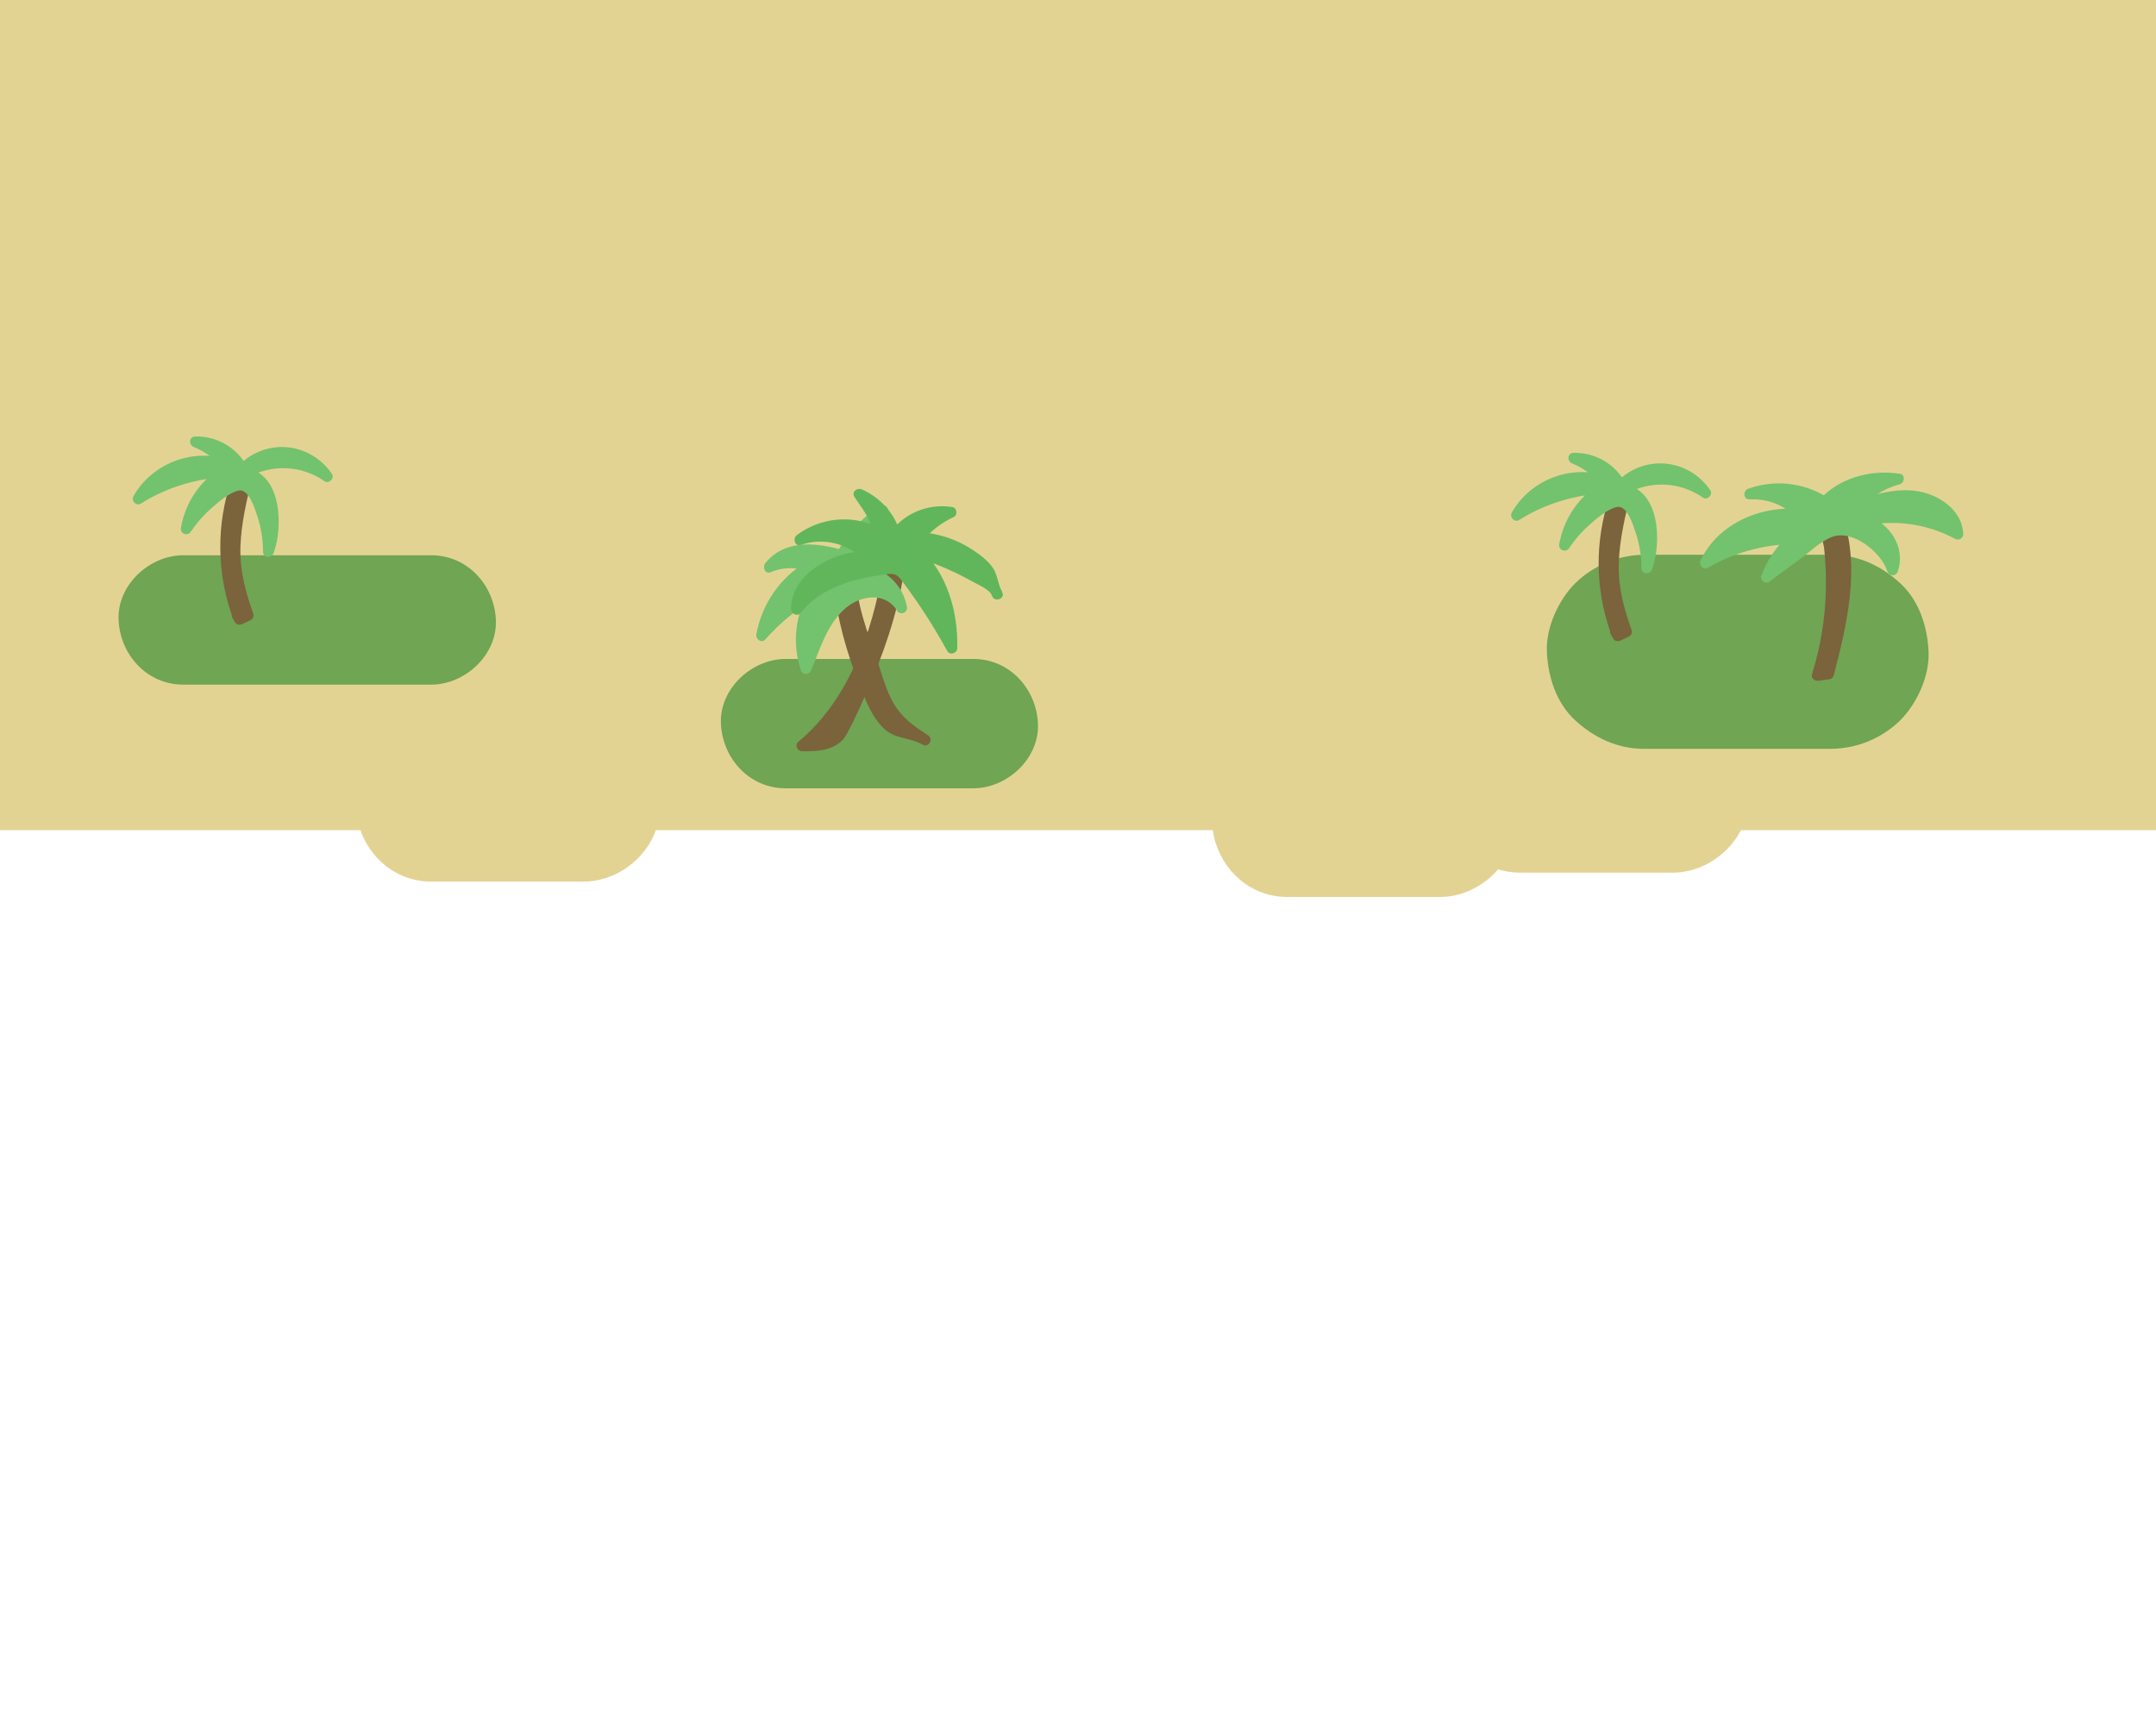
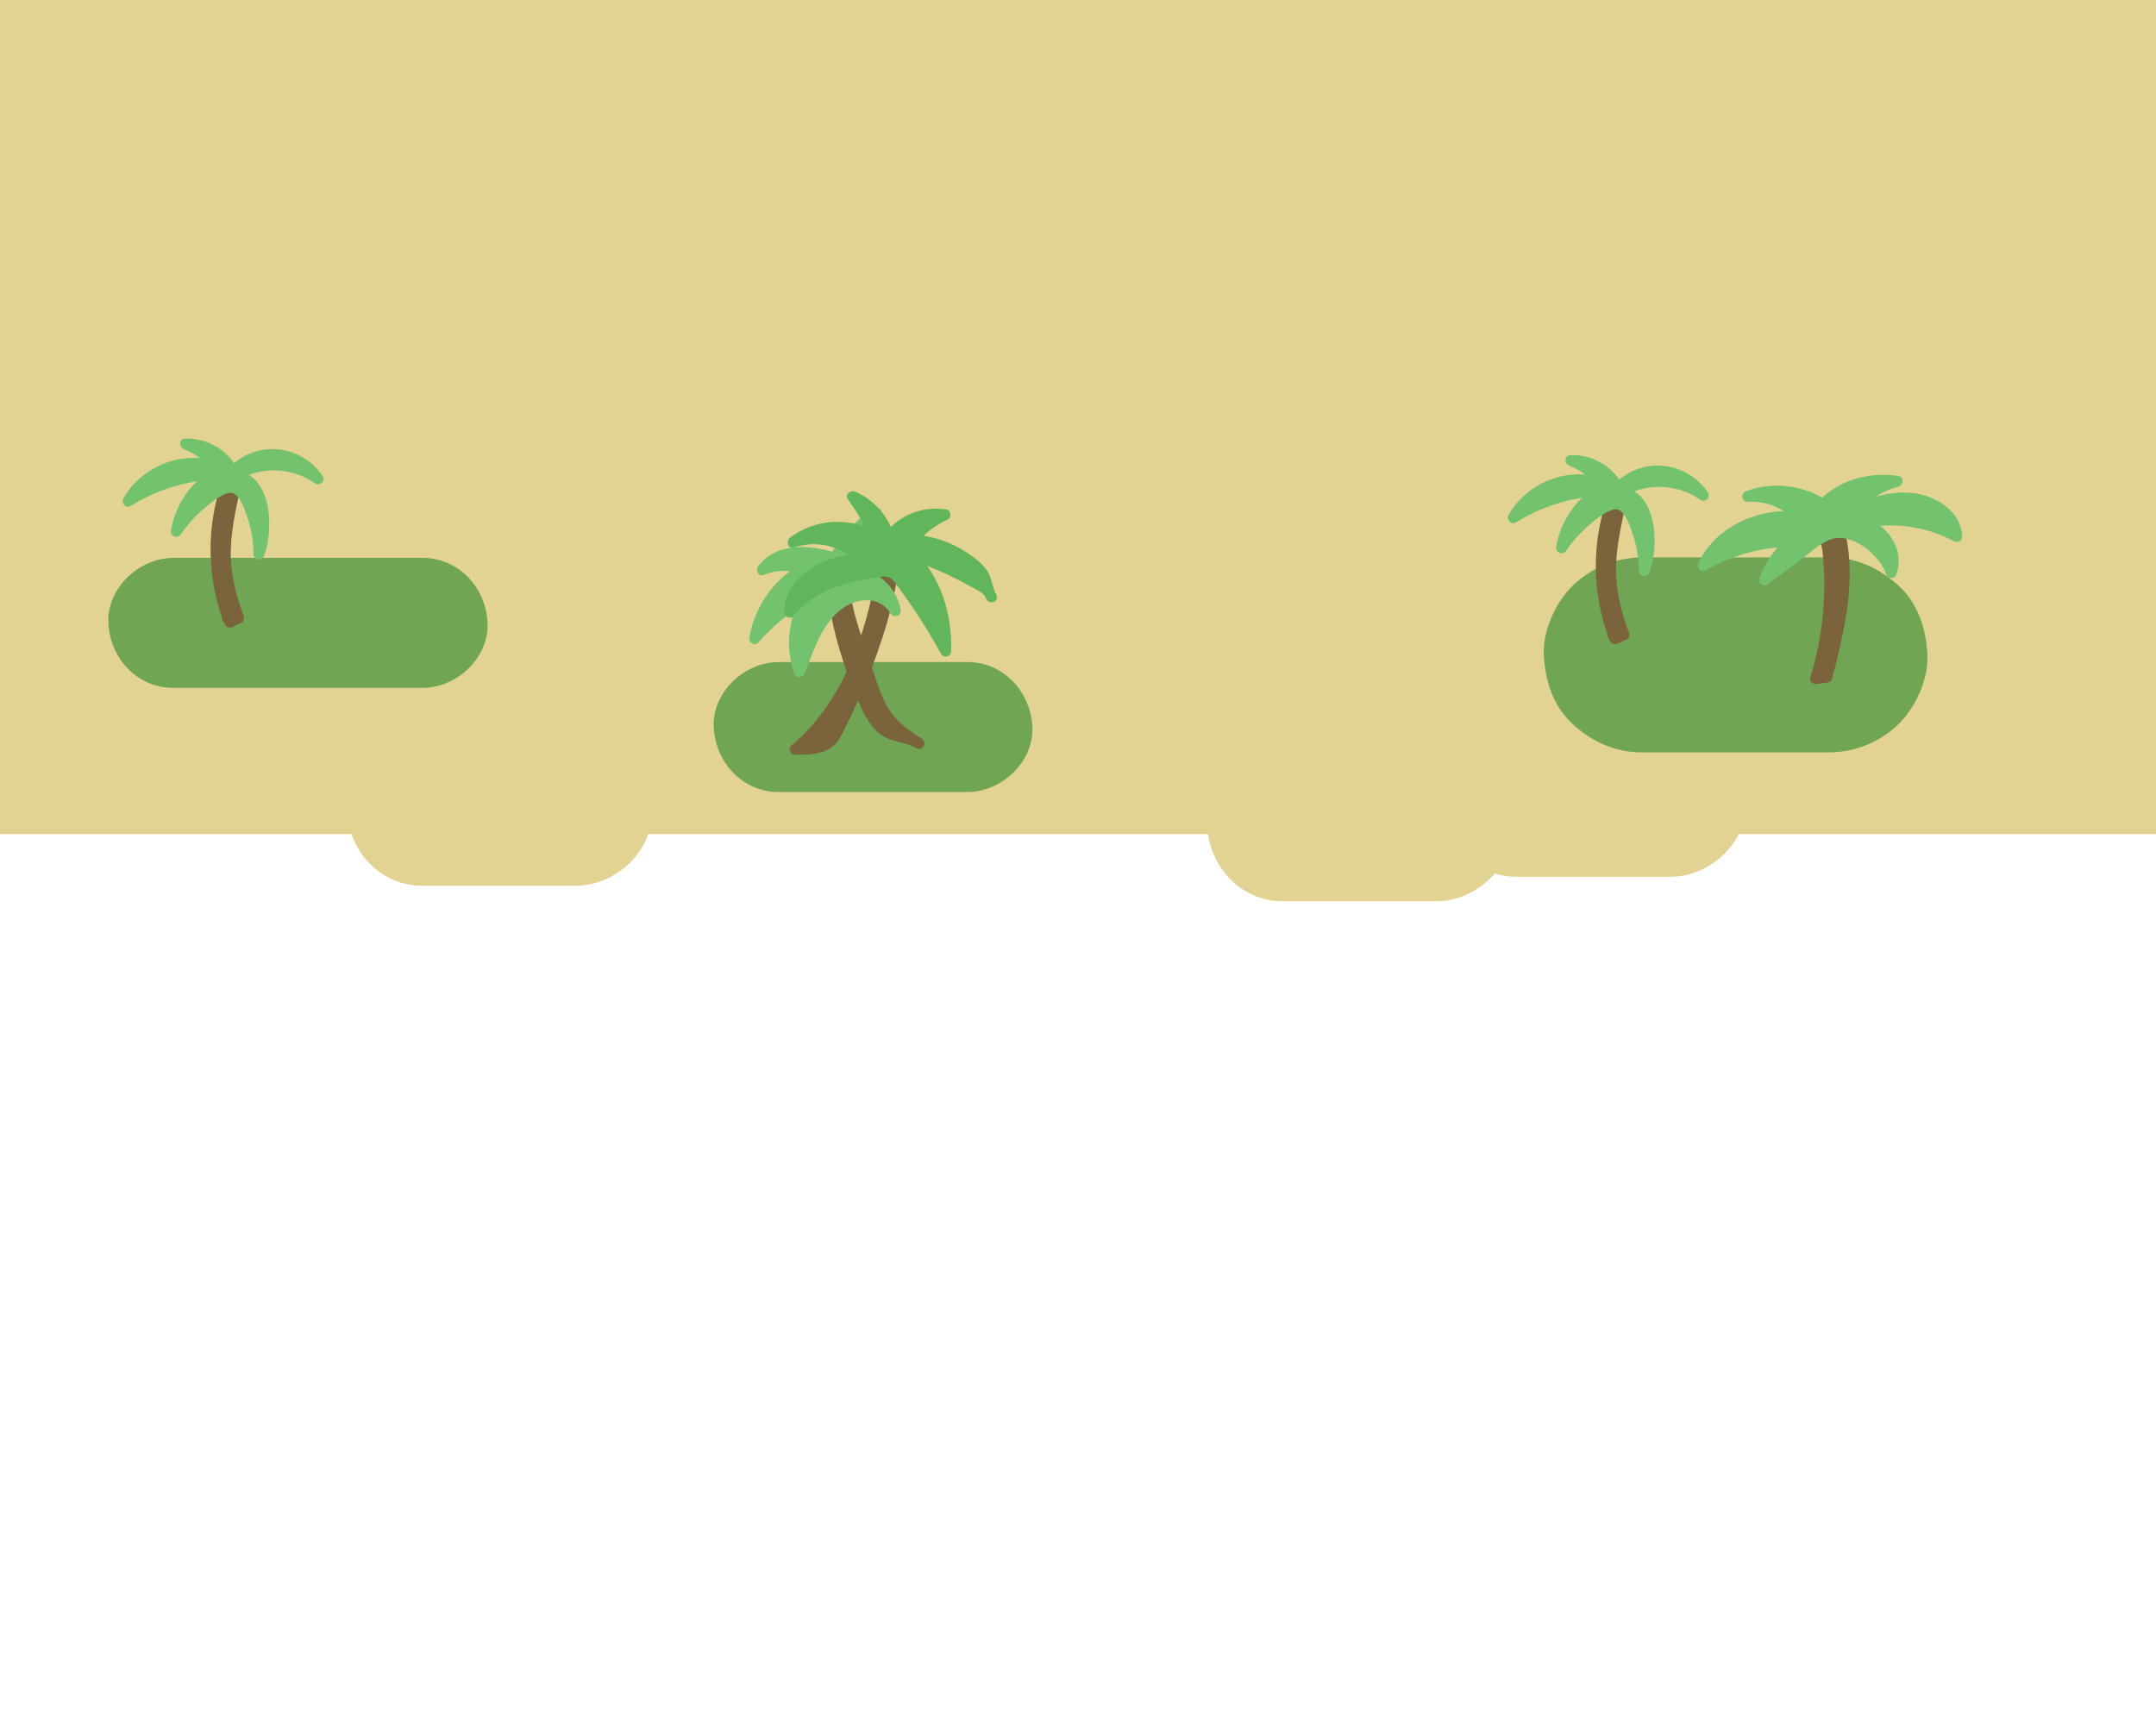
- <svg xmlns="http://www.w3.org/2000/svg" viewBox="0 -200 1000 800">
+ <svg xmlns="http://www.w3.org/2000/svg" viewBox="5 -200 995 800">
  <defs>
    <style>.g{fill:#e3d393;}.h{fill:#6fa553;}.i{fill:#7b633c;}.j{fill:#73c26e;}.k{fill:#60b65a;}.l{fill:#61b65b;}</style>
  </defs>
  <rect class="g" y="-200" width="1000" height="385" />
  <path class="g" d="M597.09,216h70.82c18.31,0,35.85-16.1,35-35s-15.38-35-35-35H597.09c-18.31,0-35.85,16.1-35,35s15.38,35,35,35Z" />
  <path class="g" d="M705.09,204.71H775.9c18.31,0,35.85-16.1,35-35s-15.38-35-35-35H705.09c-18.31,0-35.85,16.1-35,35s15.38,35,35,35Z" />
  <path class="g" d="M200,208.85h70.82c18.31,0,35.85-16.1,35-35s-15.38-35-35-35H200c-18.31,0-35.85,16.1-35,35s15.38,35,35,35Z" />
  <path class="h" d="M85,117.51H200c15.69,0,30.73-13.8,30-30s-13.18-30-30-30H85c-15.69,0-30.73,13.8-30,30s13.18,30,30,30Z" />
  <path class="h" d="M762.47,147.28h87.05a46.43,46.43,0,0,0,31.82-13.18c7.8-7.8,13.68-20.61,13.18-31.82-.52-11.64-4.34-23.71-13.18-31.82s-19.63-13.18-31.82-13.18H762.47a46.43,46.43,0,0,0-31.82,13.18c-7.8,7.8-13.68,20.61-13.18,31.82.52,11.64,4.34,23.71,13.18,31.82s19.63,13.18,31.82,13.18Z" />
  <path class="h" d="M364.38,165.59h87.05c15.69,0,30.73-13.8,30-30s-13.18-30-30-30H364.38c-15.69,0-30.73,13.8-30,30s13.18,30,30,30Z" />
  <path class="i" d="M109.62,23.58c-6.62,18.63-6.44,43,.47,61.41l-.43-1.3" />
  <path class="i" d="M107.21,22.91a96.09,96.09,0,0,0,.47,62.74c1.09,3,5.85,1.75,4.82-1.33l-.43-1.3c-1-3-5.85-1.73-4.82,1.33l.43,1.3,4.82-1.33A91.62,91.62,0,0,1,112,24.24c1-3-3.78-4.36-4.82-1.33Z" />
  <path class="i" d="M109.57,24.33l5.21-4.25c-3.74,15.07-7.54,31.46-4.94,47.14,1.07,6.48,3.19,12.36,5.28,18.16l-4,1.9a4.42,4.42,0,0,0-1.22-2" />
  <path class="i" d="M111.34,26.09l5.21-4.25-4.18-2.43c-2.77,11.19-5.44,22.54-5.83,34.11S108.87,75.38,112.7,86l1.15-2.82-4,1.9,3.42.9a9,9,0,0,0-1.61-2.49c-2.06-2.48-5.58,1.08-3.54,3.54l.83,1.48c.59,1.3,2.31,1.42,3.42.9l4-1.9a2.5,2.5,0,0,0,1.15-2.82c-3.68-10.23-6.37-20.21-6-31.19s3-22,5.66-32.78A2.52,2.52,0,0,0,113,18.31l-5.21,4.25c-2.49,2,1.06,5.55,3.54,3.54Z" />
  <path class="i" d="M112.53,80.5q-1.06-5-2.29-10c-.78-3.14-5.48-1.8-4.82,1.33a79.47,79.47,0,0,0,3.52,12c1,2.55,4.83,2.3,4.91-.66.15-5.75-2.46-10.88-3.33-16.47l-4.82,1.33,3.53,12.67c.86,3.1,5.66,1.79,4.82-1.33q-1.56-5.81-2.89-11.68l-4.82,1.33a31.06,31.06,0,0,1,1.59,5.35l4.82-1.33-1.55-4.23c-.9-2.47-5.1-2.34-4.91.66a91.9,91.9,0,0,0,2.12,14.76c.72,3.14,5.54,1.81,4.82-1.33a83.44,83.44,0,0,1-1.94-13.43l-4.91.66,1.55,4.23a2.5,2.5,0,0,0,4.82-1.33,31.07,31.07,0,0,0-1.59-5.35c-1.17-2.93-5.55-1.88-4.82,1.33q1.33,5.87,2.89,11.68L114,79.43l-3.53-12.67c-.88-3.17-5.3-1.78-4.82,1.33.8,5.12,3.29,9.88,3.15,15.14l4.91-.66a79.47,79.47,0,0,1-3.52-12l-4.82,1.33q1.23,5,2.29,10c.67,3.15,5.49,1.81,4.82-1.33Z" />
  <path class="i" d="M110.38,41.63a29.77,29.77,0,0,0,1.81-13.78c-.33-3.17-5.33-3.2-5,0a26.5,26.5,0,0,1-1.63,12.45c-1.15,3,3.68,4.31,4.82,1.33Z" />
  <path class="j" d="M106.53,16.09c-15.24-6.31-34.69.7-42.47,15.3a81.41,81.41,0,0,1,40.06-12.57A38.16,38.16,0,0,0,86.34,45.3a56.16,56.16,0,0,1,23.44-20.16c1.24-.57,2.66-1.1,3.93-.61A5.21,5.21,0,0,1,116,26.74a53,53,0,0,1,8.58,29.09,35.85,35.85,0,0,0,.29-25.46c-1.94-5.22-5.88-10.44-11.41-10.91A35.44,35.44,0,0,1,151.84,21a24.87,24.87,0,0,0-39.36-3.35A23.68,23.68,0,0,0,90.58,4.9a35,35,0,0,1,15.58,11.89" />
  <path class="j" d="M107.2,13.68c-16.71-6.47-36.55.89-45.29,16.44-1.19,2.12,1.24,4.77,3.42,3.42a81.13,81.13,0,0,1,38.8-12.23l-1.26-4.66a41.42,41.42,0,0,0-18.93,28,2.51,2.51,0,0,0,4.57,1.93,56.23,56.23,0,0,1,9.33-10.71c3.19-2.82,8.5-7.44,12.84-8.36,4.74-1,7.59,8.57,8.79,12.19A53.08,53.08,0,0,1,122,55.83c0,2.94,4,3.24,4.91.66,4.47-12.13,3.85-36.8-12.87-39.45l.6,4.57a33.36,33.36,0,0,1,35.89,1.57c2,1.41,4.82-1.39,3.42-3.42C143.82,5,123.33,2.92,110.71,15.91l3.93.51a26.6,26.6,0,0,0-24.05-14c-3,.06-3.17,3.89-.66,4.91A33.83,33.83,0,0,1,104,18c1.94,2.51,6.28,0,4.32-2.52a40.17,40.17,0,0,0-17.08-13L90.58,7.4a21.55,21.55,0,0,1,19.73,11.54,2.52,2.52,0,0,0,3.93.51,22.72,22.72,0,0,1,35.44,2.84l3.42-3.42a38.32,38.32,0,0,0-40.93-1.57c-1.71,1-1.61,4.22.6,4.57,13.84,2.2,12.91,23.71,9.37,33.3l4.91.66a57.4,57.4,0,0,0-4.6-22.25c-1.71-4-4.29-11.11-9.39-11.64s-11.47,4.64-15.24,7.5A61,61,0,0,0,84.18,44L88.75,46a36.56,36.56,0,0,1,16.63-25c2-1.25,1.33-4.79-1.26-4.66A86.46,86.46,0,0,0,62.8,29.23l3.42,3.42A32.46,32.46,0,0,1,105.87,18.5c3,1.16,4.3-3.67,1.33-4.82Z" />
  <path class="i" d="M389.86,76.75c1.72,12.68,5.55,24.24,9.49,35.42,3.78,10.72,8.23,22,15.22,26.09,4.71,2.75,10,1.8,14.62,4.91-6.45-4.13-13.17-8.57-17.74-17.3a84.91,84.91,0,0,1-4.8-12.25q-3.7-11.11-7.27-22.33c-2.74-8.6-5.51-17.95-4.82-27.64l-5.27,8.74,1.31,8.78" />
  <path class="i" d="M387.45,77.41c2.24,15.49,7.19,30.9,13.25,45.31,2.32,5.52,5.08,11.35,9.6,15.44,5.13,4.64,11.93,3.85,17.62,7.17,2.8,1.63,5.22-2.58,2.52-4.32-5.29-3.4-10.5-7-14.24-12.16-4.38-6.06-6.37-13.53-8.68-20.53C402.81,94,396.3,78.94,397.05,63.64c.13-2.55-3.43-3.3-4.66-1.26-1.63,2.7-4.74,6.23-5.52,9.33-.72,2.88.88,7.21,1.31,10.11.47,3.17,5.29,1.82,4.82-1.33-.38-2.52-1.49-5.84-.69-8.31s3-5,4.39-7.28l-4.66-1.26c-.83,17,6.61,33.9,11.88,49.71,2.29,6.87,4.58,13.76,9.1,19.53,4.07,5.19,9.4,8.91,14.89,12.44l2.52-4.32c-5.42-3.16-12.37-2.43-17.09-6.82S406,123,403.82,117.14c-5.07-13.28-9.51-27-11.55-41.05-.46-3.17-5.28-1.82-4.82,1.33Z" />
  <path class="i" d="M411.9,64.53c-5.55,35.1-20.54,65.61-40,81.36a41.76,41.76,0,0,0,13-1.57,7.5,7.5,0,0,0,3.24-1.6,16.52,16.52,0,0,0,3-4.82c11.57-23.66,23-49.15,26.54-79.24a44.19,44.19,0,0,1-6.31,8" />
  <path class="i" d="M409.49,63.87c-4.75,29.15-15.83,60.85-39.31,80.25-1.74,1.44-.25,4.24,1.77,4.27,7.79.12,16.66-.4,20.73-7.86,4.46-8.19,8.2-16.94,11.83-25.52,7.67-18.1,13.34-36.8,15.73-56.35.32-2.65-3.44-3.14-4.66-1.26a49.12,49.12,0,0,1-5.92,7.52c-2.24,2.31,1.29,5.85,3.54,3.54a55.58,55.58,0,0,0,6.71-8.53l-4.66-1.26c-2.07,17-6.83,33.43-13.18,49.29-3,7.49-6.36,14.84-9.84,22.13-1.55,3.23-2.88,7.7-5.47,10.24-3.41,3.35-10.25,3.15-14.8,3.08l1.77,4.27c24.06-19.88,35.72-52.58,40.59-82.46.51-3.15-4.3-4.5-4.82-1.33Z" />
  <path class="j" d="M390.11,57.5c-5.77-1.72-11.74-3.11-17.72-2.61S360.36,58,356.71,63a24.29,24.29,0,0,1,18.84-.43C364,69,355.56,81.22,353.24,94.74A84.48,84.48,0,0,1,377.77,75a40.82,40.82,0,0,0-3.87,35.09c2.88-7,5.29-14.19,9.09-20.64s9.27-12.2,16.21-14.33,15.39.24,19.06,6.77c-1.5-9-9.25-16.48-17.94-17.26a28.06,28.06,0,0,1,25-8.74c-7.79-7.09-20.8-6.57-28.05,1.12.6-8.16,6.44-14.72,12.24-20.18A53,53,0,0,0,389.05,60.2" />
  <path class="j" d="M390.78,55.09c-12.3-3.57-26.91-5-35.84,6.12-1.34,1.68-.16,5.24,2.43,4.18A23.45,23.45,0,0,1,374.88,65l-.6-4.57a49.45,49.45,0,0,0-23.46,33.69c-.42,2.24,2.39,4.48,4.18,2.43a86.44,86.44,0,0,1,24-19.32l-3.42-3.42a44,44,0,0,0-4.12,37c.84,2.48,3.9,2.25,4.82,0,3.93-9.63,7.14-20.4,14.84-27.81,6.92-6.66,19-9.21,24.95.21a2.51,2.51,0,0,0,4.57-1.93,23.76,23.76,0,0,0-20.35-19.1l1.77,4.27a26.12,26.12,0,0,1,22.58-8.09c2.16.3,4.58-2.36,2.43-4.18a23.33,23.33,0,0,0-31.59,1.12L399.78,57c.87-7.63,6.19-13.34,11.51-18.41,2-1.94-.61-5.45-3-3.93A57.16,57.16,0,0,0,386.9,58.94c-1.36,2.9,2.95,5.44,4.32,2.52A52.47,52.47,0,0,1,410.78,39l-3-3.93c-6.42,6.14-11.94,12.86-13,21.95-.26,2.25,2.85,3.16,4.27,1.77a18.24,18.24,0,0,1,24.52-1.12L426,53.52a31.38,31.38,0,0,0-27.44,9.38c-1.65,1.7-.29,4,1.77,4.27,8.14,1.06,13.94,7.64,15.52,15.43l4.57-1.93c-6-9.53-18.5-11-27.71-5.25-11.91,7.49-16.2,21.74-21.22,34h4.82a39.06,39.06,0,0,1,3.62-33.17c1.34-2.2-1.28-4.58-3.42-3.42a90.32,90.32,0,0,0-25,20.1l4.18,2.43c2.43-12.86,9.8-24.05,21.16-30.7a2.53,2.53,0,0,0-.6-4.57,27.54,27.54,0,0,0-20.17.43l2.43,4.18c7.81-9.75,20.3-7.94,31-4.84,3.1.9,4.42-3.92,1.33-4.82Z" />
  <path class="k" d="M418.32,44.65a26.25,26.25,0,0,1,22.82-7A40.14,40.14,0,0,0,426,49.27a46.83,46.83,0,0,1,29.79,12.59,15.48,15.48,0,0,1,3.34,4.08c1.57,3,1.48,6.88,3.42,9.67-.44-1.93-2.17-3.18-3.79-4.2a139.46,139.46,0,0,0-33.88-15.55c11.85,10.9,17.13,28.22,16.55,44.76a265.09,265.09,0,0,0-22.67-34.7,6.38,6.38,0,0,0-2.62-2.33,6,6,0,0,0-2.82-.09c-8.08,1-16.2,2.27-23.88,5.09s-15,7.34-20.08,14a16.94,16.94,0,0,1,4.45-12.12,34.3,34.3,0,0,1,10.39-7.56c5.77-3,12.12-5.32,18.51-4.58a29.86,29.86,0,0,0-31.82-8.07,33.7,33.7,0,0,1,35.7-3.43c.81-2.79-.75-5.67-2.26-8.13l-5.88-9.6A29,29,0,0,1,415.3,48a6.4,6.4,0,0,1,4.42-3.74" />
  <path class="l" d="M420.09,46.42A24.35,24.35,0,0,1,440.48,40l-.6-4.57a44.49,44.49,0,0,0-15.61,12A2.54,2.54,0,0,0,426,51.77a45,45,0,0,1,22.65,7.59c2.89,1.95,6.67,4.59,8.32,7.84,1.57,3.08,1.66,6.6,3.42,9.67,1.36,2.38,5.68.76,4.57-1.93-2.6-6.29-10.9-9.43-16.59-12.3a147.83,147.83,0,0,0-22.83-9.2,2.52,2.52,0,0,0-2.43,4.18c11.69,11.14,16.19,27.19,15.82,43l4.66-1.26A274.33,274.33,0,0,0,428.4,74.81c-3.64-5.21-7.69-14.3-15-13.81-16.58,1.1-35,6.42-45.73,19.82l4.27,1.77c-.21-13.88,18.9-22.64,30.85-21.76,2.26.17,3.17-2.8,1.77-4.27a32.8,32.8,0,0,0-34.25-8.72l1.93,4.57A31.79,31.79,0,0,1,405.35,49a2.54,2.54,0,0,0,3.76-2.16c.9-6.82-5.12-13.51-8.48-19l-3.42,3.42a27.34,27.34,0,0,1,15.67,17.41c.62,2,3.5,2.56,4.57.6a4.08,4.08,0,0,1,2.93-2.59c3-1,1.74-5.83-1.33-4.82a9.73,9.73,0,0,0-5.92,4.89l4.57.6a32.16,32.16,0,0,0-18-20.39c-2.11-.9-4.86,1.07-3.42,3.42,2.77,4.52,8.53,10.93,7.8,16.47l3.76-2.16a36.7,36.7,0,0,0-38.22,3.43c-2.09,1.55-1,5.55,1.93,4.57A27.85,27.85,0,0,1,401,60.09l1.77-4.27c-14.84-1.09-36.1,10-35.85,26.76,0,2,2.84,3.54,4.27,1.77,9.67-12,24.46-15.89,39.13-17.94,3.46-.48,5.27-.62,7.44,2.2,1.1,1.42,2.16,2.88,3.22,4.33q3.18,4.37,6.19,8.86c4.35,6.51,8.39,13.23,12.17,20.08,1.23,2.23,4.6,1.15,4.66-1.26.41-17.06-4.68-34.52-17.28-46.53l-2.43,4.18a140.46,140.46,0,0,1,19.24,7.51q4,1.93,7.9,4.13c2.65,1.49,7.58,3.46,8.78,6.38l4.57-1.93c-2-3.5-2-7.68-4.3-11.06s-5.9-6-9.23-8.24A50.15,50.15,0,0,0,426,46.77L427.8,51a41.29,41.29,0,0,1,14.6-11.25c1.86-.86,1.49-4.25-.6-4.57a29.74,29.74,0,0,0-25.25,7.66c-2.38,2.18,1.16,5.7,3.54,3.54Z" />
  <path class="i" d="M851.8,40.59a12.81,12.81,0,0,1-4.18,6.57,145.69,145.69,0,0,1-4.73,66.13l5.23-.75c3-11.7,6.08-23.5,7.39-35.81s.78-25.32-3.1-36.52L851,41.88" />
  <path class="i" d="M849.39,39.93c-.89,2.62-3,4-4.06,6.27-1,2.12.51,5.94.75,8.14a145.11,145.11,0,0,1,.8,19.12,142,142,0,0,1-6.41,39.16c-.63,2,1.32,3.33,3.08,3.08l5.23-.75a2.44,2.44,0,0,0,1.75-1.75c6.18-23.88,12.29-49.43,4.29-73.67-.54-1.62-2.91-2.65-4.18-1.1l-1.37,1.67c-2,2.47,1.49,6,3.54,3.54L854.18,42,850,40.87c7.71,23.39,1.67,48-4.29,71l1.75-1.75-5.23.75L845.3,114A149.82,149.82,0,0,0,850,46.5l-.64,2.43a17,17,0,0,0,4.82-7.68c1-3.05-3.79-4.36-4.82-1.33Z" />
  <path class="j" d="M845.81,32.54c-9.64-6.33-23.27-7.7-34.31-3.45,9-.62,18.26,3.14,23.5,9.55-18.18-2.26-37.43,7.55-44,22.47a83,83,0,0,1,40.73-11.3,42.69,42.69,0,0,0-12.33,17.92l25.08-18.46a17.34,17.34,0,0,1,6-3.26c3.14-.78,6.5.09,9.48,1.25,8.39,3.25,15.85,9.29,18,17.07,3.47-9-2.64-19.91-12.91-23.07a63.87,63.87,0,0,1,43.18,6.47c.15-8.69-9.1-15.87-18.93-17.4s-19.86,1.33-28.91,5A37.29,37.29,0,0,1,880.6,22.15C867.07,19.75,852.16,25,844.41,35" />
  <path class="j" d="M847.07,30.38a42,42,0,0,0-36.24-3.7c-2.51.9-2.32,5,.66,4.91,8.34-.34,16.17,2.46,21.73,8.82L835,36.14c-18.1-1.92-38.2,6.71-46.21,23.71-1,2.17,1.12,4.75,3.42,3.42a82.42,82.42,0,0,1,39.46-11L829.91,48a47.74,47.74,0,0,0-13,19c-.73,2,1.94,4.1,3.67,2.82l14.1-10.39C839.34,56.1,844.37,51,849.77,49c9.6-3.62,22.89,7.24,25.65,16a2.52,2.52,0,0,0,4.82,0c3.86-11.43-3.93-22.43-14.66-26.15v4.82a62.06,62.06,0,0,1,41.25,6.22,2.52,2.52,0,0,0,3.76-2.16c-.35-9.39-8-15.94-16.41-18.75-11.38-3.79-23.88-.31-34.6,3.93L862,37.08a36.42,36.42,0,0,1,19.24-12.53c2.21-.62,2.55-4.42,0-4.82-14.15-2.2-29.34,2.16-38.62,13.47-2,2.47,1.49,6,3.54,3.54,8.09-9.86,21.29-14.13,33.76-12.19V19.73a40.94,40.94,0,0,0-21.44,13.81c-1.34,1.69-.18,5.21,2.43,4.18,8.36-3.31,17.4-6.17,26.51-5.12,8,.92,17.83,6.05,18.16,15.13l3.76-2.16a67.57,67.57,0,0,0-45.1-6.73c-2.61.5-2.13,4.08,0,4.82,8.28,2.86,14.11,11.26,11.17,20h4.82C877,53.31,866.18,45,855.51,43.45c-7-1-11.74,3.21-17.05,7.12l-20.37,15,3.67,2.82a42.45,42.45,0,0,1,11.68-16.82,2.52,2.52,0,0,0-1.77-4.27,87.84,87.84,0,0,0-42,11.64l3.42,3.42c7.33-15.57,25.37-23,41.89-21.23,2.34.25,3-2.81,1.77-4.27C830.41,29.61,821,26.2,811.5,26.59l.66,4.91a37.16,37.16,0,0,1,32.38,3.2c2.74,1.71,5.25-2.62,2.52-4.32Z" />
  <path class="i" d="M748.91,31.18c-6.62,18.63-6.44,43,.47,61.41l-.43-1.3" />
  <path class="i" d="M746.5,30.52A96.09,96.09,0,0,0,747,93.26c1.09,3,5.85,1.75,4.82-1.33l-.43-1.3c-1-3-5.85-1.73-4.82,1.33l.43,1.3,4.82-1.33a91.62,91.62,0,0,1-.47-60.08c1-3-3.78-4.36-4.82-1.33Z" />
  <path class="i" d="M748.86,31.93l5.21-4.25c-3.74,15.07-7.54,31.46-4.94,47.14,1.07,6.48,3.19,12.36,5.28,18.16l-4,1.9a4.42,4.42,0,0,0-1.22-2" />
  <path class="i" d="M750.63,33.7l5.21-4.25L751.66,27c-2.77,11.19-5.44,22.54-5.83,34.11S748.16,83,752,93.64l1.15-2.82-4,1.9,3.42.9a9,9,0,0,0-1.61-2.49c-2.06-2.48-5.58,1.08-3.54,3.54l.83,1.48c.59,1.3,2.31,1.42,3.42.9l4-1.9a2.5,2.5,0,0,0,1.15-2.82c-3.68-10.23-6.37-20.21-6-31.19s3-22,5.66-32.78a2.52,2.52,0,0,0-4.18-2.43l-5.21,4.25c-2.49,2,1.06,5.55,3.54,3.54Z" />
  <path class="i" d="M749.67,49.23a29.77,29.77,0,0,0,1.81-13.78c-.33-3.17-5.33-3.2-5,0a26.5,26.5,0,0,1-1.63,12.45c-1.15,3,3.68,4.31,4.82,1.33Z" />
  <path class="j" d="M745.82,23.69c-15.24-6.31-34.69.7-42.47,15.3a81.41,81.41,0,0,1,40.06-12.57A38.16,38.16,0,0,0,725.63,52.9a56.16,56.16,0,0,1,23.44-20.16c1.24-.57,2.66-1.1,3.93-.61a5.21,5.21,0,0,1,2.27,2.21,53,53,0,0,1,8.58,29.09A35.85,35.85,0,0,0,764.13,38c-1.94-5.22-5.88-10.44-11.41-10.91a35.44,35.44,0,0,1,38.41,1.57,24.87,24.87,0,0,0-39.36-3.35A23.68,23.68,0,0,0,729.87,12.5a35,35,0,0,1,15.58,11.89" />
  <path class="j" d="M746.49,21.28c-16.71-6.47-36.55.89-45.29,16.44-1.19,2.12,1.24,4.77,3.42,3.42a81.13,81.13,0,0,1,38.8-12.23l-1.26-4.66a41.42,41.42,0,0,0-18.93,28,2.51,2.51,0,0,0,4.57,1.93,56.23,56.23,0,0,1,9.33-10.71c3.19-2.82,8.5-7.44,12.84-8.36,4.74-1,7.59,8.57,8.79,12.19a53.08,53.08,0,0,1,2.58,16.14c0,2.94,4,3.24,4.91.66,4.47-12.13,3.85-36.8-12.87-39.45l.6,4.57a33.36,33.36,0,0,1,35.89,1.57c2,1.41,4.82-1.39,3.42-3.42C783.11,12.56,762.62,10.53,750,23.51l3.93.51a26.6,26.6,0,0,0-24.05-14c-3,.06-3.17,3.89-.66,4.91A33.83,33.83,0,0,1,743.3,25.65c1.94,2.51,6.28,0,4.32-2.52a40.17,40.17,0,0,0-17.08-13L729.87,15a21.55,21.55,0,0,1,19.73,11.54,2.52,2.52,0,0,0,3.93.51A22.72,22.72,0,0,1,789,29.89l3.42-3.42a38.32,38.32,0,0,0-40.93-1.57c-1.71,1-1.61,4.22.6,4.57,13.84,2.2,12.91,23.71,9.37,33.3l4.91.66a57.4,57.4,0,0,0-4.6-22.25c-1.71-4-4.29-11.11-9.39-11.64s-11.47,4.64-15.24,7.5a61,61,0,0,0-13.64,14.61L728,53.57a36.56,36.56,0,0,1,16.63-25c2-1.25,1.33-4.79-1.26-4.66a86.46,86.46,0,0,0-41.32,12.91l3.42,3.42A32.46,32.46,0,0,1,745.16,26.1c3,1.16,4.3-3.67,1.33-4.82Z" />
</svg>
